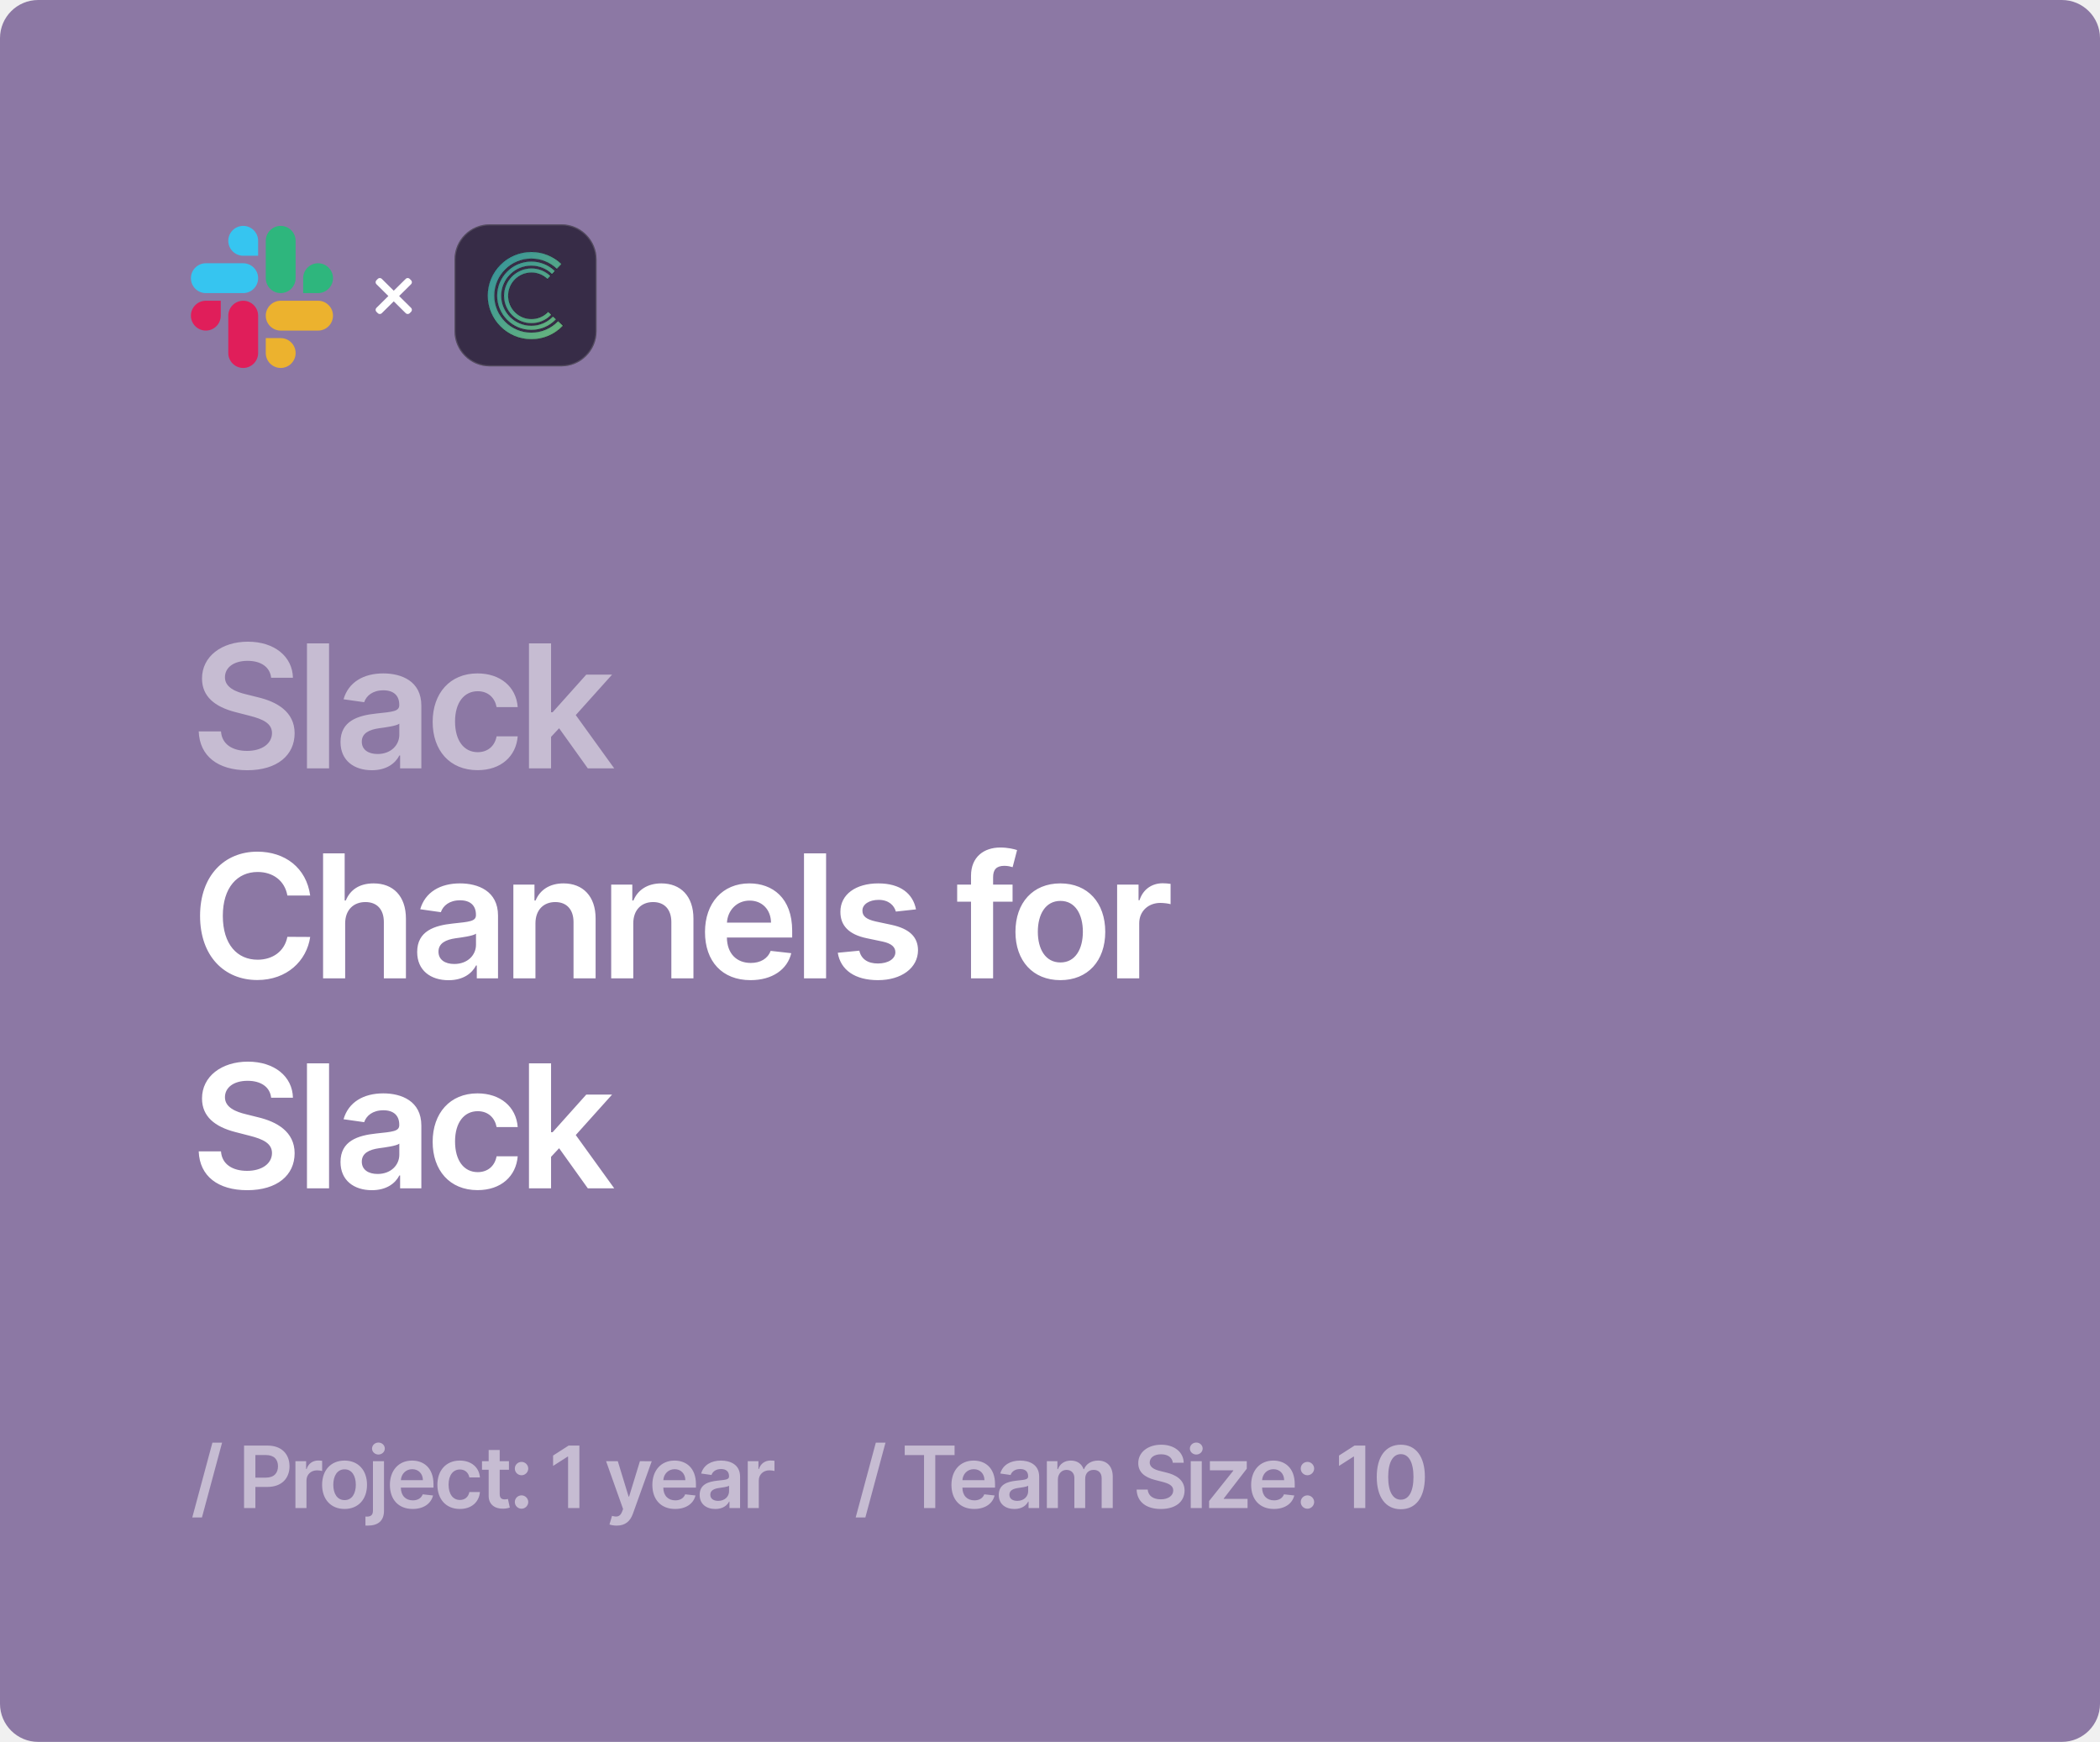
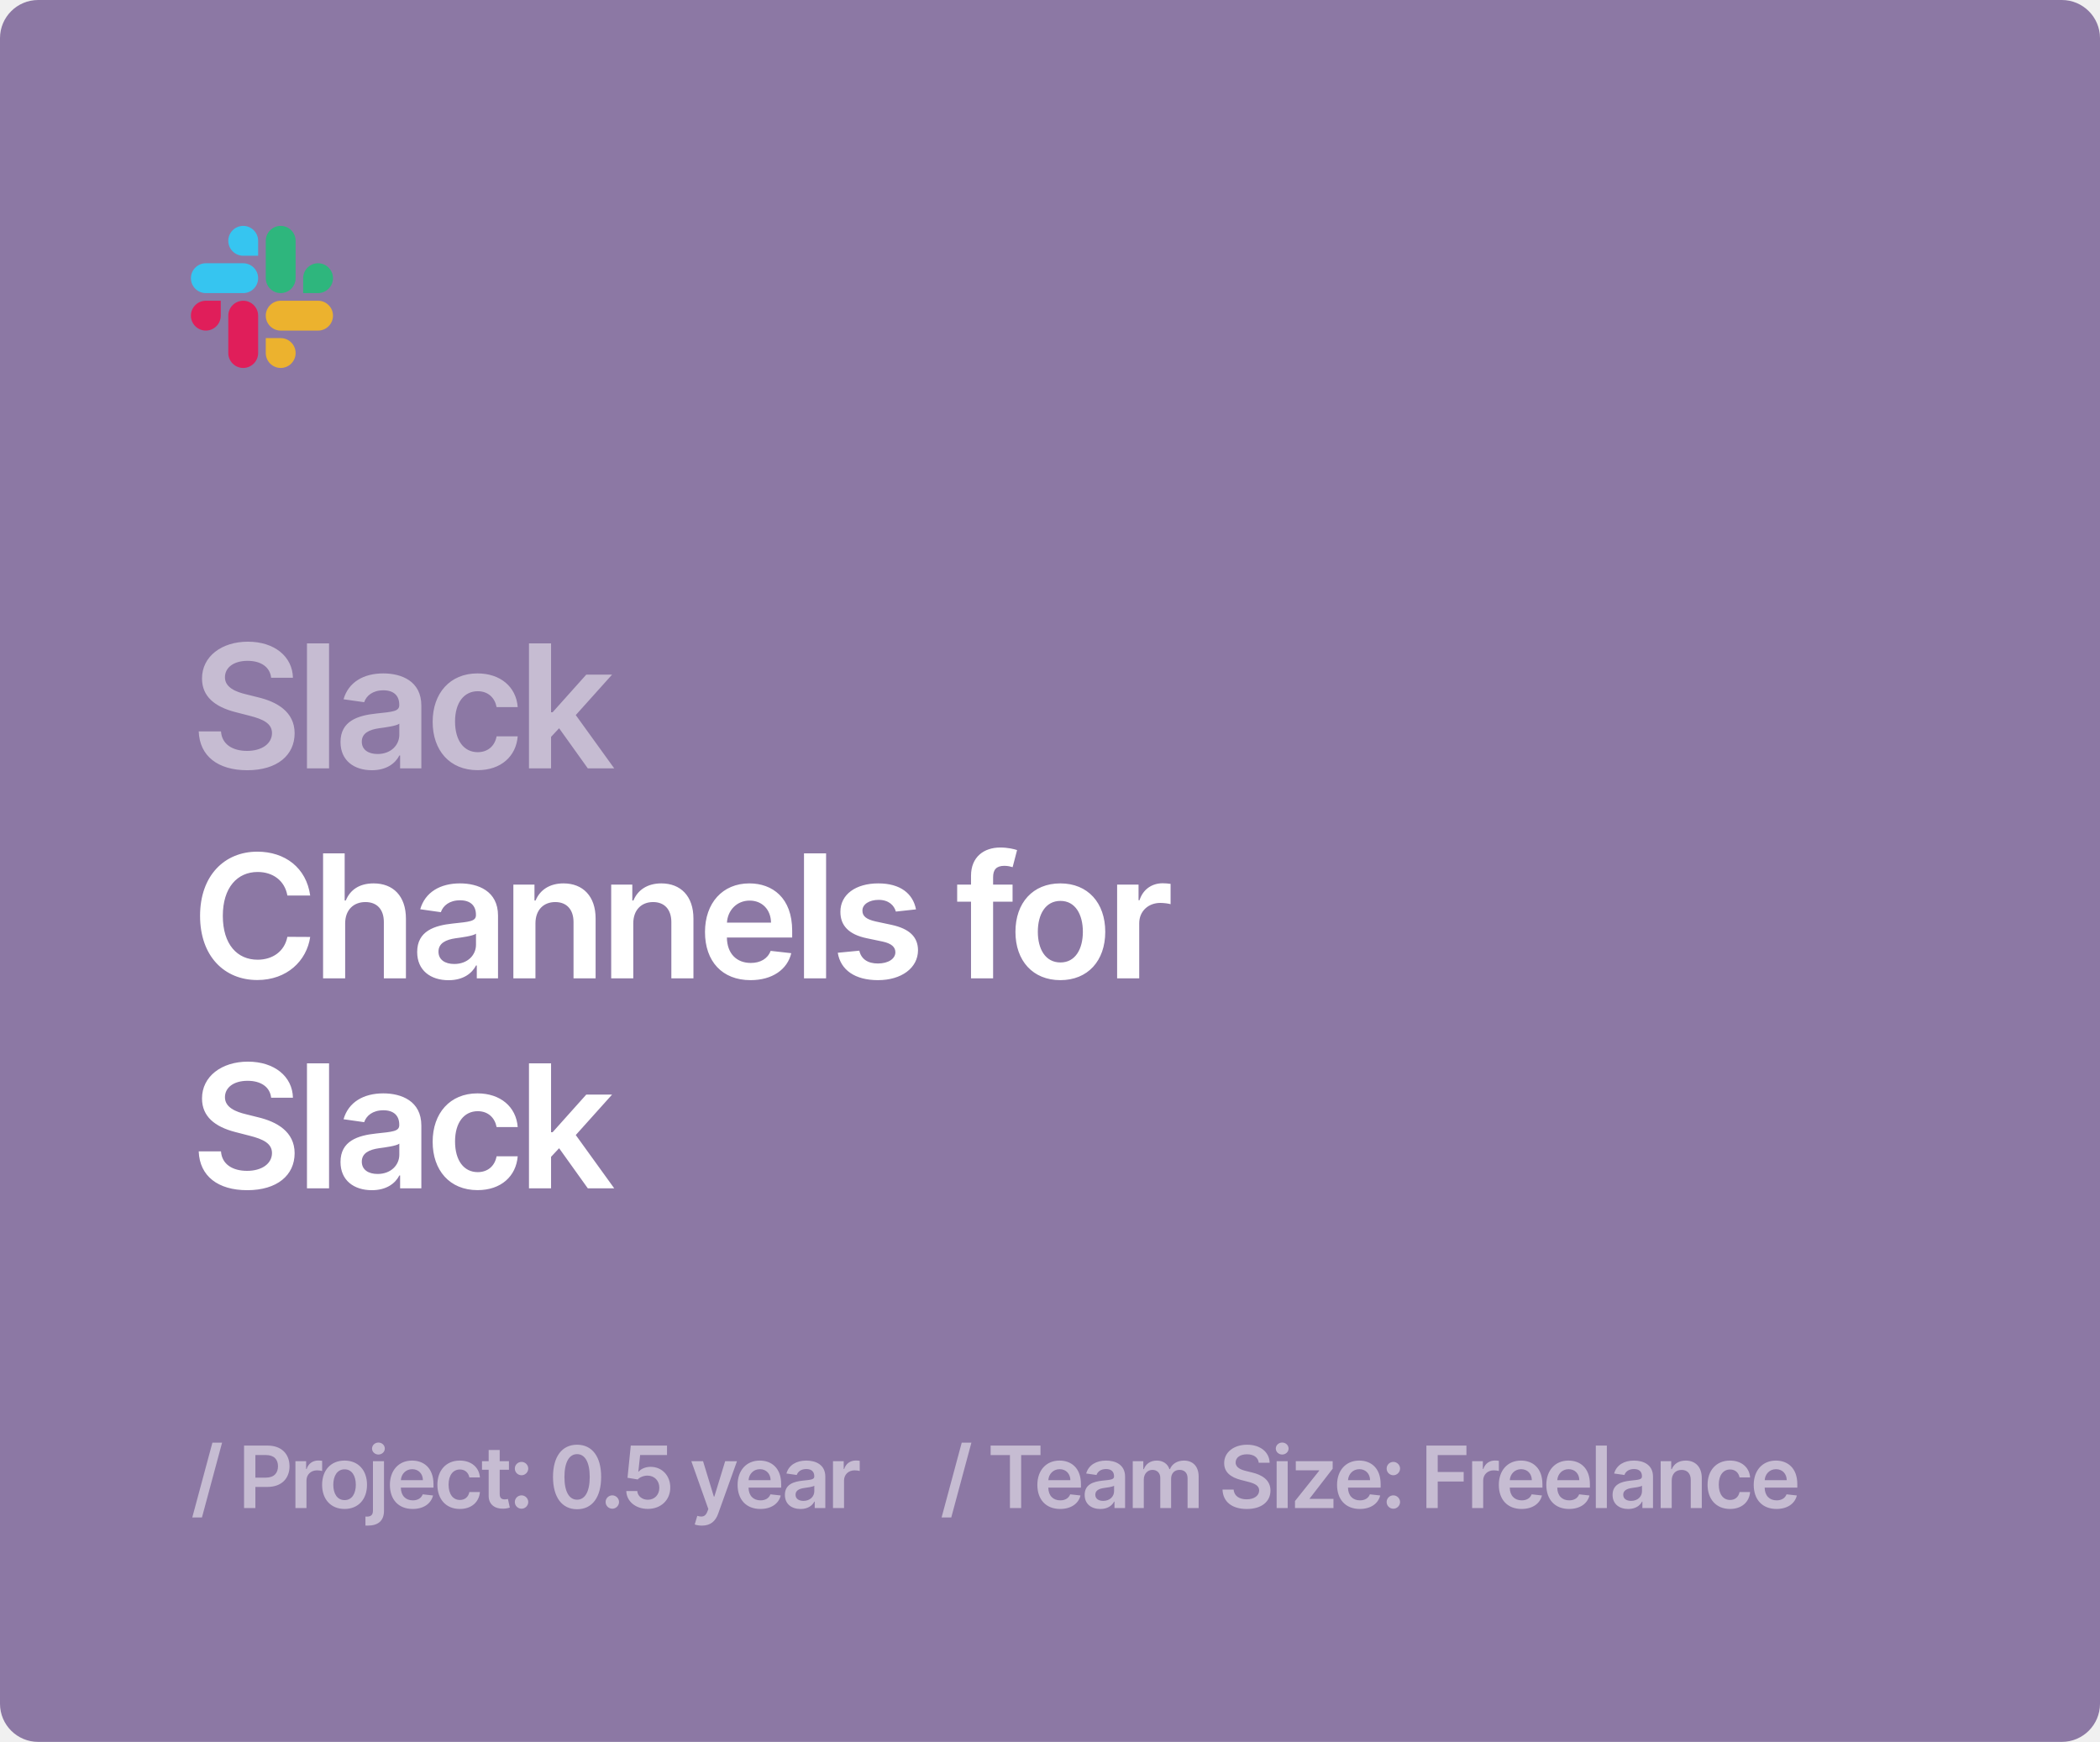
<svg xmlns="http://www.w3.org/2000/svg" width="440" height="365" viewBox="0 0 440 365" fill="none">
  <rect width="440" height="365" rx="8" fill="#8C78A4" />
-   <path d="M46.533 302.295H44.506L40.288 317.969H42.314L46.533 302.295ZM51.136 316H53.508V311.577H56.014C59.037 311.577 60.66 309.761 60.66 307.243C60.66 304.744 59.056 302.909 56.045 302.909H51.136V316ZM53.508 309.627V304.891H55.681C57.458 304.891 58.244 305.849 58.244 307.243C58.244 308.636 57.458 309.627 55.694 309.627H53.508ZM61.898 316H64.212V310.228C64.212 308.982 65.152 308.099 66.424 308.099C66.814 308.099 67.299 308.17 67.498 308.234V306.105C67.287 306.067 66.922 306.041 66.666 306.041C65.541 306.041 64.602 306.68 64.244 307.818H64.142V306.182H61.898V316ZM72.193 316.192C75.07 316.192 76.898 314.165 76.898 311.129C76.898 308.087 75.07 306.054 72.193 306.054C69.317 306.054 67.489 308.087 67.489 311.129C67.489 314.165 69.317 316.192 72.193 316.192ZM72.206 314.338C70.614 314.338 69.835 312.919 69.835 311.123C69.835 309.327 70.614 307.888 72.206 307.888C73.772 307.888 74.552 309.327 74.552 311.123C74.552 312.919 73.772 314.338 72.206 314.338ZM78.142 306.182V316.531C78.142 317.355 77.79 317.796 76.902 317.796C76.787 317.796 76.697 317.79 76.569 317.783V319.669C76.735 319.682 76.876 319.682 77.042 319.682C79.209 319.682 80.456 318.685 80.456 316.562V306.182H78.142ZM79.292 304.788C80.027 304.788 80.628 304.226 80.628 303.536C80.628 302.839 80.027 302.276 79.292 302.276C78.551 302.276 77.95 302.839 77.95 303.536C77.95 304.226 78.551 304.788 79.292 304.788ZM86.462 316.192C88.75 316.192 90.322 315.073 90.731 313.366L88.571 313.124C88.258 313.955 87.491 314.389 86.494 314.389C84.998 314.389 84.007 313.405 83.988 311.724H90.827V311.014C90.827 307.569 88.756 306.054 86.34 306.054C83.528 306.054 81.693 308.119 81.693 311.148C81.693 314.229 83.502 316.192 86.462 316.192ZM83.994 310.164C84.065 308.911 84.991 307.857 86.372 307.857C87.702 307.857 88.597 308.828 88.609 310.164H83.994ZM96.348 316.192C98.815 316.192 100.387 314.728 100.554 312.644H98.342C98.144 313.699 97.383 314.306 96.367 314.306C94.922 314.306 93.989 313.098 93.989 311.091C93.989 309.109 94.941 307.92 96.367 307.92C97.479 307.92 98.163 308.636 98.342 309.582H100.554C100.394 307.454 98.732 306.054 96.335 306.054C93.458 306.054 91.643 308.131 91.643 311.129C91.643 314.102 93.414 316.192 96.348 316.192ZM106.636 306.182H104.7V303.83H102.386V306.182H100.992V307.972H102.386V313.43C102.373 315.278 103.715 316.185 105.454 316.134C106.112 316.115 106.566 315.987 106.815 315.904L106.425 314.095C106.298 314.127 106.035 314.185 105.748 314.185C105.166 314.185 104.7 313.98 104.7 313.047V307.972H106.636V306.182ZM109.277 316.141C110.031 316.141 110.677 315.514 110.683 314.734C110.677 313.967 110.031 313.341 109.277 313.341C108.497 313.341 107.864 313.967 107.871 314.734C107.864 315.514 108.497 316.141 109.277 316.141ZM109.277 309.129C110.031 309.129 110.677 308.502 110.683 307.722C110.677 306.955 110.031 306.329 109.277 306.329C108.497 306.329 107.864 306.955 107.871 307.722C107.864 308.502 108.497 309.129 109.277 309.129ZM121.396 302.909H119.14L115.886 304.999V307.173L118.948 305.217H119.025V316H121.396V302.909ZM129.209 319.682C131.011 319.682 132.053 318.755 132.609 317.189L136.553 306.195L134.079 306.182L131.81 313.597H131.708L129.445 306.182H126.99L130.551 316.205L130.353 316.735C129.924 317.854 129.247 317.93 128.237 317.636L127.7 319.439C128.013 319.567 128.576 319.682 129.209 319.682ZM141.452 316.192C143.74 316.192 145.312 315.073 145.721 313.366L143.561 313.124C143.248 313.955 142.481 314.389 141.484 314.389C139.988 314.389 138.997 313.405 138.978 311.724H145.817V311.014C145.817 307.569 143.746 306.054 141.33 306.054C138.518 306.054 136.683 308.119 136.683 311.148C136.683 314.229 138.492 316.192 141.452 316.192ZM138.984 310.164C139.055 308.911 139.981 307.857 141.362 307.857C142.692 307.857 143.587 308.828 143.599 310.164H138.984ZM149.88 316.198C151.421 316.198 152.341 315.476 152.763 314.651H152.84V316H155.064V309.429C155.064 306.834 152.948 306.054 151.076 306.054C149.011 306.054 147.426 306.974 146.914 308.764L149.075 309.071C149.305 308.4 149.957 307.825 151.088 307.825C152.162 307.825 152.75 308.374 152.75 309.339V309.378C152.75 310.043 152.054 310.075 150.321 310.26C148.416 310.464 146.595 311.033 146.595 313.245C146.595 315.175 148.007 316.198 149.88 316.198ZM150.481 314.498C149.516 314.498 148.826 314.057 148.826 313.207C148.826 312.318 149.599 311.947 150.634 311.8C151.242 311.717 152.456 311.564 152.757 311.321V312.478C152.757 313.571 151.875 314.498 150.481 314.498ZM156.671 316H158.985V310.228C158.985 308.982 159.924 308.099 161.196 308.099C161.586 308.099 162.072 308.17 162.27 308.234V306.105C162.059 306.067 161.695 306.041 161.439 306.041C160.314 306.041 159.375 306.68 159.017 307.818H158.914V306.182H156.671V316Z" fill="white" fill-opacity="0.5" />
-   <path d="M185.533 302.295H183.506L179.288 317.969H181.314L185.533 302.295ZM189.561 304.897H193.607V316H195.96V304.897H200.006V302.909H189.561V304.897ZM204.12 316.192C206.408 316.192 207.98 315.073 208.39 313.366L206.229 313.124C205.916 313.955 205.149 314.389 204.152 314.389C202.656 314.389 201.665 313.405 201.646 311.724H208.485V311.014C208.485 307.569 206.414 306.054 203.998 306.054C201.186 306.054 199.351 308.119 199.351 311.148C199.351 314.229 201.16 316.192 204.12 316.192ZM201.652 310.164C201.723 308.911 202.649 307.857 204.03 307.857C205.36 307.857 206.255 308.828 206.267 310.164H201.652ZM212.548 316.198C214.089 316.198 215.009 315.476 215.431 314.651H215.508V316H217.732V309.429C217.732 306.834 215.616 306.054 213.744 306.054C211.679 306.054 210.094 306.974 209.582 308.764L211.743 309.071C211.973 308.4 212.625 307.825 213.756 307.825C214.83 307.825 215.418 308.374 215.418 309.339V309.378C215.418 310.043 214.722 310.075 212.989 310.26C211.084 310.464 209.263 311.033 209.263 313.245C209.263 315.175 210.675 316.198 212.548 316.198ZM213.149 314.498C212.184 314.498 211.494 314.057 211.494 313.207C211.494 312.318 212.267 311.947 213.303 311.8C213.91 311.717 215.124 311.564 215.425 311.321V312.478C215.425 313.571 214.543 314.498 213.149 314.498ZM219.339 316H221.653V310.03C221.653 308.822 222.458 308.004 223.455 308.004C224.433 308.004 225.105 308.662 225.105 309.672V316H227.374V309.876C227.374 308.771 228.032 308.004 229.151 308.004C230.084 308.004 230.825 308.553 230.825 309.768V316H233.146V309.41C233.146 307.217 231.88 306.054 230.078 306.054C228.652 306.054 227.565 306.757 227.131 307.85H227.029C226.651 306.738 225.699 306.054 224.376 306.054C223.059 306.054 222.075 306.732 221.666 307.85H221.551V306.182H219.339V316ZM245.735 306.508H248.017C247.972 304.296 246.086 302.73 243.299 302.73C240.551 302.73 238.486 304.277 238.492 306.591C238.492 308.47 239.828 309.55 241.983 310.107L243.472 310.49C244.885 310.848 245.818 311.289 245.824 312.305C245.818 313.424 244.757 314.172 243.21 314.172C241.727 314.172 240.576 313.507 240.48 312.133H238.147C238.243 314.734 240.18 316.198 243.229 316.198C246.367 316.198 248.189 314.632 248.196 312.325C248.189 310.055 246.316 309.02 244.348 308.553L243.12 308.246C242.046 307.991 240.883 307.537 240.896 306.444C240.902 305.46 241.784 304.737 243.267 304.737C244.68 304.737 245.613 305.396 245.735 306.508ZM249.488 316H251.801V306.182H249.488V316ZM250.651 304.788C251.386 304.788 251.987 304.226 251.987 303.536C251.987 302.839 251.386 302.276 250.651 302.276C249.909 302.276 249.309 302.839 249.309 303.536C249.309 304.226 249.909 304.788 250.651 304.788ZM253.333 316H261.393V314.082H256.408V313.999L261.227 307.761V306.182H253.499V308.099H258.396V308.183L253.333 314.53V316ZM266.914 316.192C269.202 316.192 270.774 315.073 271.184 313.366L269.023 313.124C268.71 313.955 267.943 314.389 266.946 314.389C265.45 314.389 264.459 313.405 264.44 311.724H271.279V311.014C271.279 307.569 269.208 306.054 266.792 306.054C263.98 306.054 262.145 308.119 262.145 311.148C262.145 314.229 263.954 316.192 266.914 316.192ZM264.446 310.164C264.517 308.911 265.443 307.857 266.824 307.857C268.154 307.857 269.049 308.828 269.061 310.164H264.446ZM273.942 316.141C274.697 316.141 275.342 315.514 275.349 314.734C275.342 313.967 274.697 313.341 273.942 313.341C273.163 313.341 272.53 313.967 272.536 314.734C272.53 315.514 273.163 316.141 273.942 316.141ZM273.942 309.129C274.697 309.129 275.342 308.502 275.349 307.722C275.342 306.955 274.697 306.329 273.942 306.329C273.163 306.329 272.53 306.955 272.536 307.722C272.53 308.502 273.163 309.129 273.942 309.129ZM286.062 302.909H283.805L280.552 304.999V307.173L283.613 305.217H283.69V316H286.062V302.909ZM293.504 316.249C296.662 316.256 298.547 313.763 298.547 309.467C298.547 305.197 296.649 302.73 293.504 302.73C290.359 302.73 288.467 305.191 288.461 309.467C288.461 313.756 290.346 316.249 293.504 316.249ZM293.504 314.249C291.874 314.249 290.851 312.612 290.858 309.467C290.864 306.348 291.881 304.705 293.504 304.705C295.134 304.705 296.15 306.348 296.157 309.467C296.157 312.612 295.141 314.249 293.504 314.249Z" fill="white" fill-opacity="0.5" />
-   <rect x="95.228" y="47" width="29.771" height="29.771" rx="7.386" fill="#372C47" />
-   <rect x="95.347" y="47.119" width="29.533" height="29.533" rx="7.267" stroke="#979797" stroke-opacity="0.296" stroke-width="0.237" />
-   <g filter="url(#filter0_bi_1704:528)">
-     <path fill-rule="evenodd" clip-rule="evenodd" d="M116.677 56.339C115.227 54.957 113.329 54.195 111.329 54.195C107.057 54.195 103.581 57.67 103.581 61.942C103.581 66.214 107.057 69.69 111.329 69.69C113.469 69.69 115.458 68.838 116.929 67.292L117.947 68.26C116.208 70.088 113.855 71.095 111.329 71.095C106.281 71.095 102.176 66.987 102.176 61.942C102.176 56.895 106.283 52.789 111.329 52.789C113.692 52.789 115.935 53.689 117.647 55.324L116.677 56.339ZM111.317 68.251C107.851 68.251 105.032 65.43 105.032 61.965C105.032 58.499 107.851 55.679 111.317 55.679C112.941 55.679 114.481 56.297 115.655 57.42L116.265 56.781C114.926 55.501 113.169 54.796 111.317 54.796C107.364 54.796 104.149 58.012 104.149 61.965C104.149 65.918 107.365 69.133 111.317 69.133C113.297 69.133 115.14 68.345 116.502 66.913L115.861 66.305C114.667 67.559 113.053 68.251 111.317 68.251ZM111.345 57.114C112.602 57.114 113.795 57.592 114.706 58.461L115.315 57.823C114.24 56.795 112.83 56.23 111.345 56.23C108.174 56.23 105.592 58.81 105.592 61.982C105.592 65.153 108.172 67.734 111.345 67.734C112.933 67.734 114.411 67.101 115.504 65.953L114.864 65.344C113.94 66.316 112.69 66.852 111.345 66.852C108.66 66.852 106.475 64.667 106.475 61.982C106.475 59.298 108.66 57.114 111.345 57.114Z" fill="white" fill-opacity="0.2" />
-     <path fill-rule="evenodd" clip-rule="evenodd" d="M116.677 56.339C115.227 54.957 113.329 54.195 111.329 54.195C107.057 54.195 103.581 57.67 103.581 61.942C103.581 66.214 107.057 69.69 111.329 69.69C113.469 69.69 115.458 68.838 116.929 67.292L117.947 68.26C116.208 70.088 113.855 71.095 111.329 71.095C106.281 71.095 102.176 66.987 102.176 61.942C102.176 56.895 106.283 52.789 111.329 52.789C113.692 52.789 115.935 53.689 117.647 55.324L116.677 56.339ZM111.317 68.251C107.851 68.251 105.032 65.43 105.032 61.965C105.032 58.499 107.851 55.679 111.317 55.679C112.941 55.679 114.481 56.297 115.655 57.42L116.265 56.781C114.926 55.501 113.169 54.796 111.317 54.796C107.364 54.796 104.149 58.012 104.149 61.965C104.149 65.918 107.365 69.133 111.317 69.133C113.297 69.133 115.14 68.345 116.502 66.913L115.861 66.305C114.667 67.559 113.053 68.251 111.317 68.251ZM111.345 57.114C112.602 57.114 113.795 57.592 114.706 58.461L115.315 57.823C114.24 56.795 112.83 56.23 111.345 56.23C108.174 56.23 105.592 58.81 105.592 61.982C105.592 65.153 108.172 67.734 111.345 67.734C112.933 67.734 114.411 67.101 115.504 65.953L114.864 65.344C113.94 66.316 112.69 66.852 111.345 66.852C108.66 66.852 106.475 64.667 106.475 61.982C106.475 59.298 108.66 57.114 111.345 57.114Z" fill="url(#paint0_linear_1704:528)" fill-opacity="0.75" />
-   </g>
+   <path d="M46.533 302.295H44.506L40.288 317.969H42.314L46.533 302.295ZM51.136 316H53.508V311.577H56.014C59.037 311.577 60.66 309.761 60.66 307.243C60.66 304.744 59.056 302.909 56.045 302.909H51.136V316ZM53.508 309.627V304.891H55.681C57.458 304.891 58.244 305.849 58.244 307.243C58.244 308.636 57.458 309.627 55.694 309.627H53.508ZM61.898 316H64.212V310.228C64.212 308.982 65.152 308.099 66.424 308.099C66.814 308.099 67.299 308.17 67.498 308.234V306.105C67.287 306.067 66.922 306.041 66.666 306.041C65.541 306.041 64.602 306.68 64.244 307.818H64.142V306.182H61.898V316ZM72.193 316.192C75.07 316.192 76.898 314.165 76.898 311.129C76.898 308.087 75.07 306.054 72.193 306.054C69.317 306.054 67.489 308.087 67.489 311.129C67.489 314.165 69.317 316.192 72.193 316.192ZM72.206 314.338C70.614 314.338 69.835 312.919 69.835 311.123C69.835 309.327 70.614 307.888 72.206 307.888C73.772 307.888 74.552 309.327 74.552 311.123C74.552 312.919 73.772 314.338 72.206 314.338ZM78.142 306.182V316.531C78.142 317.355 77.79 317.796 76.902 317.796C76.787 317.796 76.697 317.79 76.569 317.783V319.669C76.735 319.682 76.876 319.682 77.042 319.682C79.209 319.682 80.456 318.685 80.456 316.562V306.182H78.142ZM79.292 304.788C80.027 304.788 80.628 304.226 80.628 303.536C80.628 302.839 80.027 302.276 79.292 302.276C78.551 302.276 77.95 302.839 77.95 303.536C77.95 304.226 78.551 304.788 79.292 304.788ZM86.462 316.192C88.75 316.192 90.322 315.073 90.731 313.366L88.571 313.124C88.258 313.955 87.491 314.389 86.494 314.389C84.998 314.389 84.007 313.405 83.988 311.724H90.827V311.014C90.827 307.569 88.756 306.054 86.34 306.054C83.528 306.054 81.693 308.119 81.693 311.148C81.693 314.229 83.502 316.192 86.462 316.192ZM83.994 310.164C84.065 308.911 84.991 307.857 86.372 307.857C87.702 307.857 88.597 308.828 88.609 310.164H83.994ZM96.348 316.192C98.815 316.192 100.387 314.728 100.554 312.644H98.342C98.144 313.699 97.383 314.306 96.367 314.306C94.922 314.306 93.989 313.098 93.989 311.091C93.989 309.109 94.941 307.92 96.367 307.92C97.479 307.92 98.163 308.636 98.342 309.582H100.554C100.394 307.454 98.732 306.054 96.335 306.054C93.458 306.054 91.643 308.131 91.643 311.129C91.643 314.102 93.414 316.192 96.348 316.192ZM106.636 306.182H104.7V303.83H102.386V306.182H100.992V307.972H102.386V313.43C102.373 315.278 103.715 316.185 105.454 316.134C106.112 316.115 106.566 315.987 106.815 315.904L106.425 314.095C106.298 314.127 106.035 314.185 105.748 314.185C105.166 314.185 104.7 313.98 104.7 313.047V307.972H106.636V306.182ZM109.277 316.141C110.031 316.141 110.677 315.514 110.683 314.734C110.677 313.967 110.031 313.341 109.277 313.341C108.497 313.341 107.864 313.967 107.871 314.734C107.864 315.514 108.497 316.141 109.277 316.141ZM109.277 309.129C110.031 309.129 110.677 308.502 110.683 307.722C110.677 306.955 110.031 306.329 109.277 306.329C108.497 306.329 107.864 306.955 107.871 307.722C107.864 308.502 108.497 309.129 109.277 309.129ZM120.91 316.249C124.068 316.256 125.954 313.763 125.954 309.467C125.954 305.197 124.055 302.73 120.91 302.73C117.765 302.73 115.873 305.191 115.867 309.467C115.867 313.756 117.753 316.249 120.91 316.249ZM120.91 314.249C119.28 314.249 118.258 312.612 118.264 309.467C118.27 306.348 119.287 304.705 120.91 304.705C122.54 304.705 123.557 306.348 123.563 309.467C123.563 312.612 122.547 314.249 120.91 314.249ZM128.299 316.141C129.053 316.141 129.698 315.514 129.705 314.734C129.698 313.967 129.053 313.341 128.299 313.341C127.519 313.341 126.886 313.967 126.892 314.734C126.886 315.514 127.519 316.141 128.299 316.141ZM135.741 316.179C138.509 316.179 140.439 314.3 140.439 311.698C140.439 309.18 138.688 307.364 136.31 307.364C135.249 307.364 134.309 307.786 133.824 308.362H133.747L134.124 304.891H139.755V302.909H132.162L131.478 309.659L133.619 310.011C134.06 309.525 134.891 309.199 135.677 309.205C137.115 309.212 138.151 310.273 138.145 311.756C138.151 313.219 137.141 314.261 135.741 314.261C134.559 314.261 133.606 313.513 133.523 312.44H131.222C131.286 314.613 133.184 316.179 135.741 316.179ZM147.069 319.682C148.872 319.682 149.914 318.755 150.47 317.189L154.414 306.195L151.94 306.182L149.671 313.597H149.569L147.306 306.182H144.851L148.412 316.205L148.213 316.735C147.785 317.854 147.108 317.93 146.098 317.636L145.561 319.439C145.874 319.567 146.437 319.682 147.069 319.682ZM159.312 316.192C161.601 316.192 163.173 315.073 163.582 313.366L161.422 313.124C161.109 313.955 160.342 314.389 159.344 314.389C157.849 314.389 156.858 313.405 156.839 311.724H163.678V311.014C163.678 307.569 161.607 306.054 159.191 306.054C156.378 306.054 154.544 308.119 154.544 311.148C154.544 314.229 156.353 316.192 159.312 316.192ZM156.845 310.164C156.915 308.911 157.842 307.857 159.223 307.857C160.552 307.857 161.447 308.828 161.46 310.164H156.845ZM167.741 316.198C169.281 316.198 170.202 315.476 170.624 314.651H170.701V316H172.925V309.429C172.925 306.834 170.809 306.054 168.936 306.054C166.872 306.054 165.286 306.974 164.775 308.764L166.936 309.071C167.166 308.4 167.818 307.825 168.949 307.825C170.023 307.825 170.611 308.374 170.611 309.339V309.378C170.611 310.043 169.914 310.075 168.182 310.26C166.277 310.464 164.455 311.033 164.455 313.245C164.455 315.175 165.868 316.198 167.741 316.198ZM168.342 314.498C167.377 314.498 166.686 314.057 166.686 313.207C166.686 312.318 167.46 311.947 168.495 311.8C169.103 311.717 170.317 311.564 170.617 311.321V312.478C170.617 313.571 169.735 314.498 168.342 314.498ZM174.532 316H176.846V310.228C176.846 308.982 177.785 308.099 179.057 308.099C179.447 308.099 179.933 308.17 180.131 308.234V306.105C179.92 306.067 179.556 306.041 179.3 306.041C178.175 306.041 177.235 306.68 176.878 307.818H176.775V306.182H174.532V316Z" fill="white" fill-opacity="0.5" />
+   <path d="M203.533 302.295H201.506L197.288 317.969H199.314L203.533 302.295ZM207.561 304.897H211.607V316H213.96V304.897H218.006V302.909H207.561V304.897ZM222.12 316.192C224.408 316.192 225.98 315.073 226.39 313.366L224.229 313.124C223.916 313.955 223.149 314.389 222.152 314.389C220.656 314.389 219.665 313.405 219.646 311.724H226.485V311.014C226.485 307.569 224.414 306.054 221.998 306.054C219.186 306.054 217.351 308.119 217.351 311.148C217.351 314.229 219.16 316.192 222.12 316.192ZM219.652 310.164C219.723 308.911 220.649 307.857 222.03 307.857C223.36 307.857 224.255 308.828 224.267 310.164H219.652ZM230.548 316.198C232.089 316.198 233.009 315.476 233.431 314.651H233.508V316H235.732V309.429C235.732 306.834 233.616 306.054 231.744 306.054C229.679 306.054 228.094 306.974 227.582 308.764L229.743 309.071C229.973 308.4 230.625 307.825 231.756 307.825C232.83 307.825 233.418 308.374 233.418 309.339V309.378C233.418 310.043 232.722 310.075 230.989 310.26C229.084 310.464 227.263 311.033 227.263 313.245C227.263 315.175 228.675 316.198 230.548 316.198ZM231.149 314.498C230.184 314.498 229.494 314.057 229.494 313.207C229.494 312.318 230.267 311.947 231.303 311.8C231.91 311.717 233.124 311.564 233.425 311.321V312.478C233.425 313.571 232.543 314.498 231.149 314.498ZM237.339 316H239.653V310.03C239.653 308.822 240.458 308.004 241.455 308.004C242.433 308.004 243.105 308.662 243.105 309.672V316H245.374V309.876C245.374 308.771 246.032 308.004 247.151 308.004C248.084 308.004 248.825 308.553 248.825 309.768V316H251.146V309.41C251.146 307.217 249.88 306.054 248.078 306.054C246.652 306.054 245.565 306.757 245.131 307.85H245.029C244.651 306.738 243.699 306.054 242.376 306.054C241.059 306.054 240.075 306.732 239.666 307.85H239.551V306.182H237.339V316ZM263.735 306.508H266.017C265.972 304.296 264.086 302.73 261.299 302.73C258.551 302.73 256.486 304.277 256.492 306.591C256.492 308.47 257.828 309.55 259.983 310.107L261.472 310.49C262.885 310.848 263.818 311.289 263.824 312.305C263.818 313.424 262.757 314.172 261.21 314.172C259.727 314.172 258.576 313.507 258.48 312.133H256.147C256.243 314.734 258.18 316.198 261.229 316.198C264.367 316.198 266.189 314.632 266.196 312.325C266.189 310.055 264.316 309.02 262.348 308.553L261.12 308.246C260.046 307.991 258.883 307.537 258.896 306.444C258.902 305.46 259.784 304.737 261.267 304.737C262.68 304.737 263.613 305.396 263.735 306.508ZM267.488 316H269.801V306.182H267.488V316ZM268.651 304.788C269.386 304.788 269.987 304.226 269.987 303.536C269.987 302.839 269.386 302.276 268.651 302.276C267.909 302.276 267.309 302.839 267.309 303.536C267.309 304.226 267.909 304.788 268.651 304.788ZM271.333 316H279.393V314.082H274.408V313.999L279.227 307.761V306.182H271.499V308.099H276.396V308.183L271.333 314.53V316ZM284.914 316.192C287.202 316.192 288.774 315.073 289.184 313.366L287.023 313.124C286.71 313.955 285.943 314.389 284.946 314.389C283.45 314.389 282.459 313.405 282.44 311.724H289.279V311.014C289.279 307.569 287.208 306.054 284.792 306.054C281.98 306.054 280.145 308.119 280.145 311.148C280.145 314.229 281.954 316.192 284.914 316.192ZM282.446 310.164C282.517 308.911 283.443 307.857 284.824 307.857C286.154 307.857 287.049 308.828 287.061 310.164H282.446ZM291.942 316.141C292.697 316.141 293.342 315.514 293.349 314.734C293.342 313.967 292.697 313.341 291.942 313.341C291.163 313.341 290.53 313.967 290.536 314.734C290.53 315.514 291.163 316.141 291.942 316.141ZM291.942 309.129C292.697 309.129 293.342 308.502 293.349 307.722C293.342 306.955 292.697 306.329 291.942 306.329C291.163 306.329 290.53 306.955 290.536 307.722C290.53 308.502 291.163 309.129 291.942 309.129ZM298.865 316H301.236V310.439H306.676V308.451H301.236V304.897H307.251V302.909H298.865V316ZM308.449 316H310.763V310.228C310.763 308.982 311.702 308.099 312.974 308.099C313.364 308.099 313.85 308.17 314.048 308.234V306.105C313.837 306.067 313.473 306.041 313.217 306.041C312.092 306.041 311.153 306.68 310.795 307.818H310.692V306.182H308.449V316ZM318.808 316.192C321.096 316.192 322.669 315.073 323.078 313.366L320.917 313.124C320.604 313.955 319.837 314.389 318.84 314.389C317.344 314.389 316.353 313.405 316.334 311.724H323.174V311.014C323.174 307.569 321.103 306.054 318.686 306.054C315.874 306.054 314.039 308.119 314.039 311.148C314.039 314.229 315.848 316.192 318.808 316.192ZM316.34 310.164C316.411 308.911 317.338 307.857 318.718 307.857C320.048 307.857 320.943 308.828 320.956 310.164H316.34ZM328.758 316.192C331.046 316.192 332.618 315.073 333.028 313.366L330.867 313.124C330.554 313.955 329.787 314.389 328.79 314.389C327.294 314.389 326.303 313.405 326.284 311.724H333.123V311.014C333.123 307.569 331.052 306.054 328.636 306.054C325.824 306.054 323.989 308.119 323.989 311.148C323.989 314.229 325.798 316.192 328.758 316.192ZM326.29 310.164C326.361 308.911 327.288 307.857 328.668 307.857C329.998 307.857 330.893 308.828 330.905 310.164H326.29ZM336.675 302.909H334.361V316H336.675V302.909ZM341.16 316.198C342.7 316.198 343.621 315.476 344.042 314.651H344.119V316H346.344V309.429C346.344 306.834 344.228 306.054 342.355 306.054C340.29 306.054 338.705 306.974 338.194 308.764L340.354 309.071C340.584 308.4 341.236 307.825 342.368 307.825C343.442 307.825 344.03 308.374 344.03 309.339V309.378C344.03 310.043 343.333 310.075 341.601 310.26C339.696 310.464 337.874 311.033 337.874 313.245C337.874 315.175 339.287 316.198 341.16 316.198ZM341.761 314.498C340.795 314.498 340.105 314.057 340.105 313.207C340.105 312.318 340.878 311.947 341.914 311.8C342.521 311.717 343.736 311.564 344.036 311.321V312.478C344.036 313.571 343.154 314.498 341.761 314.498ZM350.264 310.247C350.264 308.828 351.121 308.01 352.342 308.01C353.537 308.01 354.253 308.796 354.253 310.107V316H356.567V309.749C356.573 307.396 355.231 306.054 353.205 306.054C351.734 306.054 350.724 306.757 350.277 307.85H350.162V306.182H347.95V316H350.264V310.247ZM362.482 316.192C364.949 316.192 366.522 314.728 366.688 312.644H364.476C364.278 313.699 363.517 314.306 362.501 314.306C361.056 314.306 360.123 313.098 360.123 311.091C360.123 309.109 361.076 307.92 362.501 307.92C363.613 307.92 364.297 308.636 364.476 309.582H366.688C366.528 307.454 364.866 306.054 362.469 306.054C359.593 306.054 357.777 308.131 357.777 311.129C357.777 314.102 359.548 316.192 362.482 316.192ZM372.214 316.192C374.503 316.192 376.075 315.073 376.484 313.366L374.324 313.124C374.011 313.955 373.243 314.389 372.246 314.389C370.751 314.389 369.76 313.405 369.741 311.724H376.58V311.014C376.58 307.569 374.509 306.054 372.093 306.054C369.28 306.054 367.446 308.119 367.446 311.148C367.446 314.229 369.255 316.192 372.214 316.192ZM369.747 310.164C369.817 308.911 370.744 307.857 372.125 307.857C373.454 307.857 374.349 308.828 374.362 310.164H369.747Z" fill="white" fill-opacity="0.5" />
  <path d="M46.255 66.144C46.255 67.865 44.849 69.271 43.127 69.271C41.406 69.271 40 67.865 40 66.144C40 64.423 41.406 63.017 43.127 63.017H46.255V66.144Z" fill="#E01E5A" />
-   <path d="M47.83 66.145C47.83 64.424 49.236 63.018 50.958 63.018C52.679 63.018 54.085 64.424 54.085 66.145V73.975C54.085 75.697 52.679 77.103 50.958 77.103C49.236 77.103 47.83 75.697 47.83 73.975V66.145Z" fill="#E01E5A" />
-   <path d="M50.958 53.587C49.236 53.587 47.83 52.181 47.83 50.459C47.83 48.738 49.236 47.332 50.958 47.332C52.679 47.332 54.085 48.738 54.085 50.459V53.587H50.958Z" fill="#36C5F0" />
+   <path d="M47.831 66.145C47.831 64.424 49.237 63.018 50.958 63.018C52.68 63.018 54.086 64.424 54.086 66.145V73.975C54.086 75.697 52.68 77.103 50.958 77.103C49.237 77.103 47.831 75.697 47.831 73.975V66.145Z" fill="#E01E5A" />
+   <path d="M50.958 53.587C49.237 53.587 47.831 52.181 47.831 50.459C47.831 48.738 49.237 47.332 50.958 47.332C52.68 47.332 54.086 48.738 54.086 50.459V53.587H50.958Z" fill="#36C5F0" />
  <path d="M50.958 55.163C52.679 55.163 54.085 56.569 54.085 58.291C54.085 60.012 52.679 61.418 50.958 61.418H43.127C41.406 61.418 40 60.012 40 58.291C40 56.569 41.406 55.163 43.127 55.163H50.958Z" fill="#36C5F0" />
-   <path d="M63.518 58.289C63.518 56.568 64.924 55.162 66.645 55.162C68.366 55.162 69.772 56.568 69.772 58.289C69.772 60.011 68.366 61.417 66.645 61.417H63.518V58.289Z" fill="#2EB67D" />
+   <path d="M63.517 58.289C63.517 56.568 64.923 55.162 66.644 55.162C68.365 55.162 69.771 56.568 69.771 58.289C69.771 60.011 68.365 61.417 66.644 61.417H63.517V58.289Z" fill="#2EB67D" />
  <path d="M61.94 58.29C61.94 60.011 60.534 61.417 58.813 61.417C57.092 61.417 55.685 60.011 55.685 58.29V50.459C55.685 48.738 57.092 47.332 58.813 47.332C60.534 47.332 61.94 48.738 61.94 50.459V58.29Z" fill="#2EB67D" />
  <path d="M58.813 70.848C60.534 70.848 61.94 72.254 61.94 73.975C61.94 75.696 60.534 77.102 58.813 77.102C57.092 77.102 55.685 75.696 55.685 73.975V70.848H58.813Z" fill="#ECB22E" />
  <path d="M58.813 69.272C57.092 69.272 55.685 67.866 55.685 66.145C55.685 64.424 57.092 63.018 58.813 63.018H66.644C68.365 63.018 69.771 64.424 69.771 66.145C69.771 67.866 68.365 69.272 66.644 69.272H58.813Z" fill="#ECB22E" />
-   <path fill-rule="evenodd" clip-rule="evenodd" d="M79.579 58.86L82.501 61.753L85.423 58.86L85.703 59.138L82.781 62.03L85.703 64.923L85.423 65.2L82.501 62.307L79.579 65.2L79.299 64.923L82.221 62.03L79.299 59.138L79.579 58.86Z" fill="white" stroke="white" stroke-width="1.191" stroke-linejoin="round" />
  <path d="M56.811 142.016H61.375C61.285 137.592 57.514 134.46 51.94 134.46C46.443 134.46 42.314 137.554 42.327 142.182C42.327 145.94 44.999 148.101 49.307 149.213L52.285 149.98C55.111 150.696 56.977 151.578 56.99 153.611C56.977 155.848 54.855 157.344 51.761 157.344C48.795 157.344 46.494 156.014 46.303 153.266H41.636C41.828 158.469 45.702 161.396 51.8 161.396C58.077 161.396 61.72 158.264 61.733 153.649C61.72 149.111 57.974 147.04 54.037 146.107L51.582 145.493C49.435 144.982 47.108 144.074 47.133 141.888C47.146 139.919 48.91 138.474 51.876 138.474C54.702 138.474 56.568 139.791 56.811 142.016ZM68.945 134.818H64.317V161H68.945V134.818ZM77.914 161.396C80.995 161.396 82.836 159.952 83.68 158.303H83.833V161H88.282V147.858C88.282 142.668 84.05 141.108 80.305 141.108C76.175 141.108 73.005 142.949 71.982 146.528L76.303 147.142C76.763 145.8 78.067 144.649 80.33 144.649C82.478 144.649 83.654 145.749 83.654 147.679V147.756C83.654 149.085 82.261 149.149 78.796 149.52C74.987 149.929 71.343 151.067 71.343 155.49C71.343 159.351 74.168 161.396 77.914 161.396ZM79.116 157.996C77.185 157.996 75.805 157.114 75.805 155.413C75.805 153.636 77.352 152.895 79.423 152.601C80.637 152.435 83.066 152.128 83.667 151.642V153.956C83.667 156.142 81.903 157.996 79.116 157.996ZM100.061 161.384C104.995 161.384 108.14 158.456 108.473 154.288H104.049C103.653 156.398 102.132 157.612 100.099 157.612C97.21 157.612 95.343 155.196 95.343 151.182C95.343 147.219 97.248 144.841 100.099 144.841C102.323 144.841 103.691 146.273 104.049 148.165H108.473C108.153 143.908 104.829 141.108 100.035 141.108C94.282 141.108 90.652 145.263 90.652 151.259C90.652 157.203 94.193 161.384 100.061 161.384ZM110.833 161H115.461V154.403L117.148 152.601L123.157 161H128.692L120.638 149.839L128.245 141.364H122.837L115.78 149.251H115.461V134.818H110.833V161Z" fill="white" fill-opacity="0.5" />
  <path d="M64.993 187.652C64.188 181.835 59.713 178.46 53.909 178.46C47.07 178.46 41.918 183.446 41.918 191.909C41.918 200.359 47.006 205.358 53.909 205.358C60.135 205.358 64.264 201.331 64.993 196.332L60.212 196.307C59.611 199.375 57.105 201.101 53.973 201.101C49.729 201.101 46.686 197.918 46.686 191.909C46.686 186.003 49.703 182.717 53.986 182.717C57.169 182.717 59.662 184.52 60.212 187.652H64.993ZM72.32 193.494C72.32 190.656 74.084 189.02 76.564 189.02C78.993 189.02 80.425 190.567 80.425 193.213V205H85.052V192.497C85.052 187.754 82.368 185.108 78.29 185.108C75.273 185.108 73.355 186.476 72.447 188.7H72.217V178.818H67.692V205H72.32V193.494ZM93.98 205.396C97.061 205.396 98.902 203.952 99.746 202.303H99.9V205H104.348V191.858C104.348 186.668 100.117 185.108 96.371 185.108C92.242 185.108 89.071 186.949 88.049 190.528L92.37 191.142C92.83 189.8 94.134 188.649 96.397 188.649C98.544 188.649 99.721 189.749 99.721 191.679V191.756C99.721 193.085 98.327 193.149 94.862 193.52C91.053 193.929 87.409 195.067 87.409 199.49C87.409 203.351 90.235 205.396 93.98 205.396ZM95.182 201.996C93.252 201.996 91.871 201.114 91.871 199.413C91.871 197.636 93.418 196.895 95.489 196.601C96.704 196.435 99.132 196.128 99.733 195.642V197.956C99.733 200.142 97.969 201.996 95.182 201.996ZM112.19 193.494C112.19 190.656 113.903 189.02 116.344 189.02C118.735 189.02 120.167 190.592 120.167 193.213V205H124.795V192.497C124.807 187.793 122.123 185.108 118.07 185.108C115.13 185.108 113.11 186.514 112.215 188.7H111.985V185.364H107.562V205H112.19V193.494ZM132.687 193.494C132.687 190.656 134.4 189.02 136.842 189.02C139.233 189.02 140.664 190.592 140.664 193.213V205H145.292V192.497C145.305 187.793 142.62 185.108 138.568 185.108C135.627 185.108 133.608 186.514 132.713 188.7H132.483V185.364H128.059V205H132.687V193.494ZM157.25 205.384C161.827 205.384 164.972 203.146 165.79 199.733L161.469 199.247C160.842 200.909 159.308 201.778 157.314 201.778C154.322 201.778 152.341 199.81 152.302 196.447H165.981V195.028C165.981 188.138 161.839 185.108 157.007 185.108C151.382 185.108 147.713 189.237 147.713 195.297C147.713 201.459 151.331 205.384 157.25 205.384ZM152.315 193.328C152.456 190.822 154.31 188.713 157.071 188.713C159.73 188.713 161.52 190.656 161.545 193.328H152.315ZM173.084 178.818H168.457V205H173.084V178.818ZM191.923 190.554C191.284 187.23 188.625 185.108 184.023 185.108C179.293 185.108 176.071 187.435 176.084 191.065C176.071 193.929 177.835 195.821 181.606 196.601L184.956 197.304C186.758 197.7 187.602 198.429 187.602 199.541C187.602 200.884 186.145 201.893 183.946 201.893C181.824 201.893 180.443 200.973 180.047 199.209L175.534 199.643C176.109 203.249 179.139 205.384 183.959 205.384C188.868 205.384 192.332 202.839 192.345 199.119C192.332 196.32 190.53 194.607 186.822 193.801L183.473 193.085C181.479 192.638 180.686 191.947 180.699 190.81C180.686 189.48 182.156 188.56 184.087 188.56C186.221 188.56 187.346 189.723 187.704 191.014L191.923 190.554ZM212.157 185.364H208.079V183.817C208.079 182.283 208.718 181.426 210.444 181.426C211.172 181.426 211.786 181.592 212.17 181.707L213.103 178.128C212.502 177.923 211.185 177.591 209.587 177.591C206.174 177.591 203.451 179.547 203.451 183.51V185.364H200.549V188.943H203.451V205H208.079V188.943H212.157V185.364ZM222.168 205.384C227.921 205.384 231.577 201.331 231.577 195.259C231.577 189.173 227.921 185.108 222.168 185.108C216.415 185.108 212.759 189.173 212.759 195.259C212.759 201.331 216.415 205.384 222.168 205.384ZM222.194 201.676C219.011 201.676 217.451 198.838 217.451 195.246C217.451 191.653 219.011 188.777 222.194 188.777C225.326 188.777 226.886 191.653 226.886 195.246C226.886 198.838 225.326 201.676 222.194 201.676ZM234.065 205H238.693V193.456C238.693 190.963 240.572 189.199 243.116 189.199C243.896 189.199 244.868 189.339 245.264 189.467V185.21C244.842 185.134 244.113 185.082 243.602 185.082C241.352 185.082 239.473 186.361 238.757 188.636H238.552V185.364H234.065V205ZM56.811 230.016H61.375C61.285 225.592 57.514 222.46 51.94 222.46C46.443 222.46 42.314 225.554 42.327 230.182C42.327 233.94 44.999 236.101 49.307 237.213L52.285 237.98C55.111 238.696 56.977 239.578 56.99 241.611C56.977 243.848 54.855 245.344 51.761 245.344C48.795 245.344 46.494 244.014 46.303 241.266H41.636C41.828 246.469 45.702 249.396 51.8 249.396C58.077 249.396 61.72 246.264 61.733 241.649C61.72 237.111 57.974 235.04 54.037 234.107L51.582 233.493C49.435 232.982 47.108 232.074 47.133 229.888C47.146 227.919 48.91 226.474 51.876 226.474C54.702 226.474 56.568 227.791 56.811 230.016ZM68.945 222.818H64.317V249H68.945V222.818ZM77.914 249.396C80.995 249.396 82.836 247.952 83.68 246.303H83.833V249H88.282V235.858C88.282 230.668 84.05 229.108 80.305 229.108C76.175 229.108 73.005 230.949 71.982 234.528L76.303 235.142C76.763 233.8 78.067 232.649 80.33 232.649C82.478 232.649 83.654 233.749 83.654 235.679V235.756C83.654 237.085 82.261 237.149 78.796 237.52C74.987 237.929 71.343 239.067 71.343 243.49C71.343 247.351 74.168 249.396 77.914 249.396ZM79.116 245.996C77.185 245.996 75.805 245.114 75.805 243.413C75.805 241.636 77.352 240.895 79.423 240.601C80.637 240.435 83.066 240.128 83.667 239.642V241.956C83.667 244.142 81.903 245.996 79.116 245.996ZM100.061 249.384C104.995 249.384 108.14 246.456 108.473 242.288H104.049C103.653 244.398 102.132 245.612 100.099 245.612C97.21 245.612 95.343 243.196 95.343 239.182C95.343 235.219 97.248 232.841 100.099 232.841C102.323 232.841 103.691 234.273 104.049 236.165H108.473C108.153 231.908 104.829 229.108 100.035 229.108C94.282 229.108 90.652 233.263 90.652 239.259C90.652 245.203 94.193 249.384 100.061 249.384ZM110.833 249H115.461V242.403L117.148 240.601L123.157 249H128.692L120.638 237.839L128.245 229.364H122.837L115.78 237.251H115.461V222.818H110.833V249Z" fill="white" />
-   <defs>
-     <filter id="filter0_bi_1704:528" x="97.156" y="47.77" width="25.81" height="28.345" filterUnits="userSpaceOnUse" color-interpolation-filters="sRGB">
-       <feFlood flood-opacity="0" result="BackgroundImageFix" />
-       <feGaussianBlur in="BackgroundImage" stdDeviation="2.51" />
-       <feComposite in2="SourceAlpha" operator="in" result="effect1_backgroundBlur_1704:528" />
-       <feBlend mode="normal" in="SourceGraphic" in2="effect1_backgroundBlur_1704:528" result="shape" />
-       <feColorMatrix in="SourceAlpha" type="matrix" values="0 0 0 0 0 0 0 0 0 0 0 0 0 0 0 0 0 0 127 0" result="hardAlpha" />
-       <feOffset />
-       <feGaussianBlur stdDeviation="0.237" />
-       <feComposite in2="hardAlpha" operator="arithmetic" k2="-1" k3="1" />
-       <feColorMatrix type="matrix" values="0 0 0 0 0 0 0 0 0 0 0 0 0 0 0 0 0 0 0.5 0" />
-       <feBlend mode="normal" in2="shape" result="effect2_innerShadow_1704:528" />
-     </filter>
-     <linearGradient id="paint0_linear_1704:528" x1="94.212" y1="62.125" x2="112.651" y2="77.855" gradientUnits="userSpaceOnUse">
-       <stop stop-color="#23A4AE" />
-       <stop offset="0.593" stop-color="#52C491" />
-       <stop offset="1" stop-color="#6DD780" />
-     </linearGradient>
-   </defs>
</svg>
